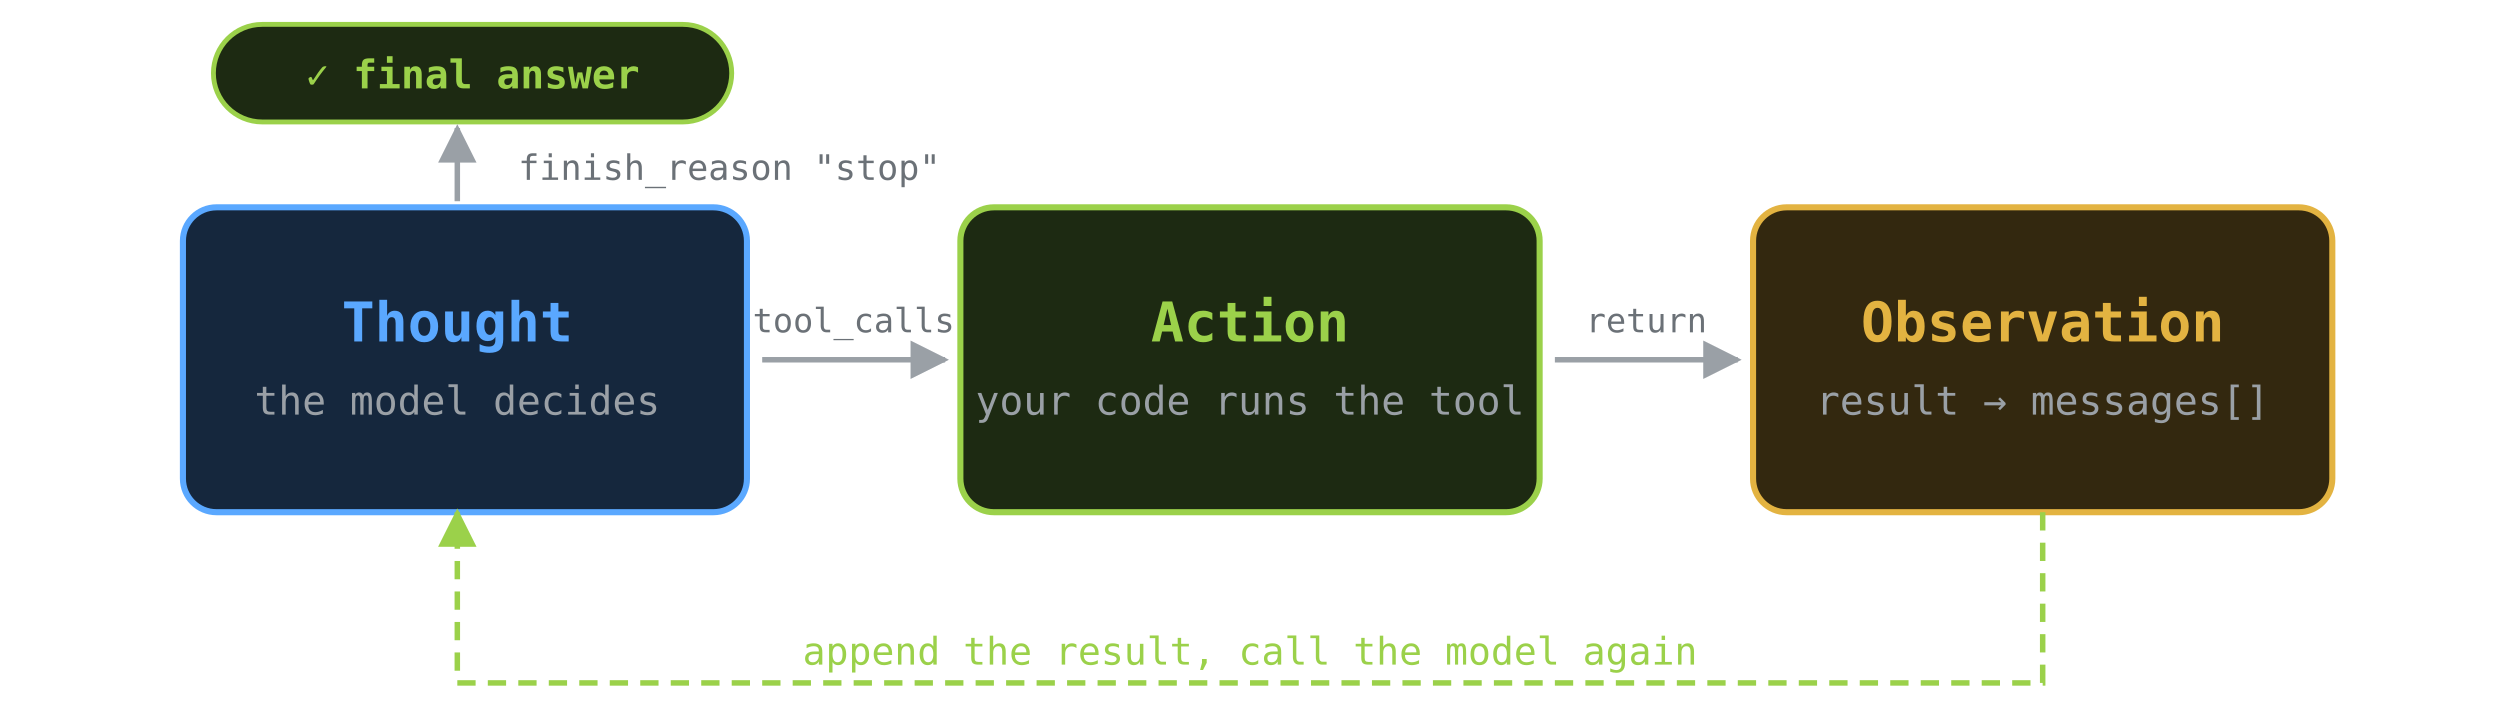
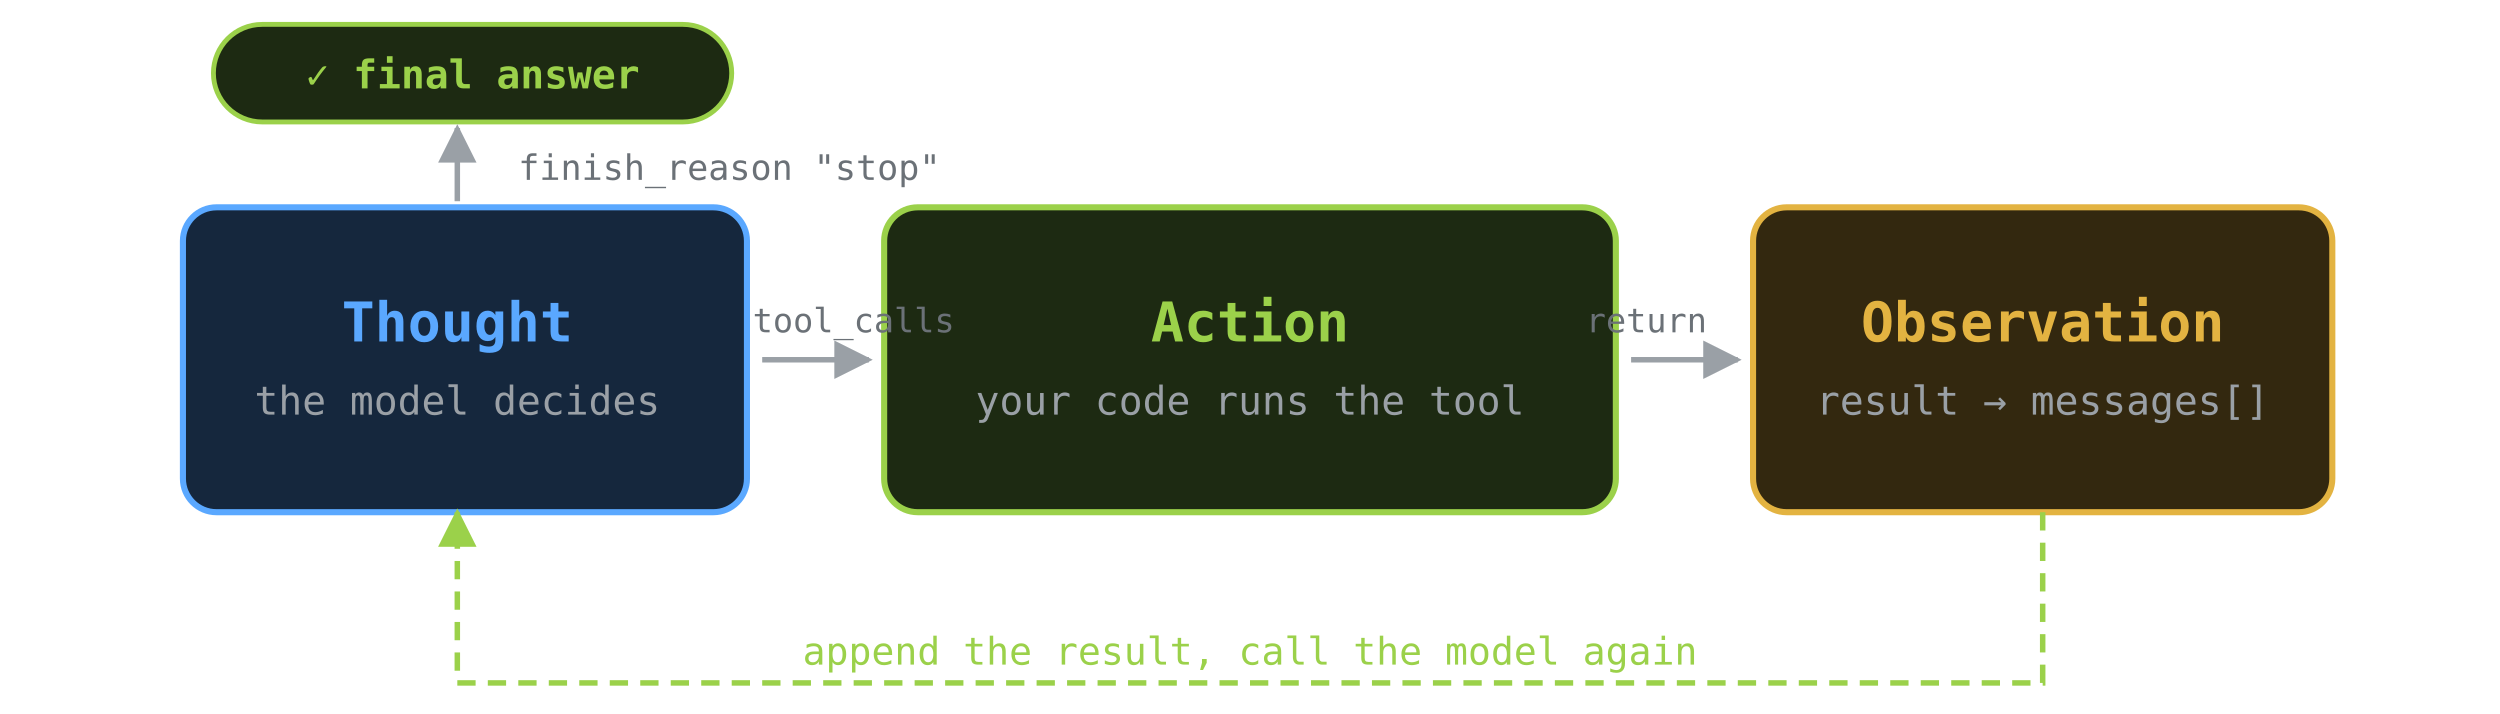
<svg xmlns="http://www.w3.org/2000/svg" class="gfx-dark" viewBox="0 38 820 234" role="img" aria-label="One turn of the ReAct loop as it runs in code. The model produces a Thought and either stops or requests a tool. On a tool request, the Action box runs your function and the Observation box appends the result to the messages array, then the loop returns to Thought. When finish_reason is stop, the turn exits to the final answer instead." style="width:100%;max-width:1040px;height:auto;display:block;background:#0d0d0d;border:1px solid #2a2a2a;border-radius:8px;padding:14px;margin:1em auto">
  <defs>
    <marker id="rx-arr" viewBox="0 0 10 10" refX="9" refY="5" markerWidth="7" markerHeight="7" orient="auto">
      <path d="M0,0 L10,5 L0,10 Z" fill="var(--gfx-sub,#9aa0a6)" />
    </marker>
    <marker id="rx-arr-g" viewBox="0 0 10 10" refX="9" refY="5" markerWidth="7" markerHeight="7" orient="auto">
      <path d="M0,0 L10,5 L0,10 Z" fill="var(--gfx-green,#9bd14a)" />
    </marker>
  </defs>
  <rect x="70" y="46" width="170" height="32" rx="16" fill="var(--gfx-tint-green,#1d2a12)" stroke="var(--gfx-green,#9bd14a)" stroke-width="1.6" />
  <text x="155" y="67" text-anchor="middle" font-size="13" font-family="ui-monospace, monospace" fill="var(--gfx-green,#9bd14a)" font-weight="700">✓ final answer</text>
  <path d="M 150 104 L 150 80" stroke="var(--gfx-sub,#9aa0a6)" stroke-width="1.8" fill="none" marker-end="url(#rx-arr)" />
  <text x="170" y="97" text-anchor="start" font-size="11.5" font-family="ui-monospace, monospace" fill="var(--gfx-faint,#6b7177)">finish_reason "stop"</text>
  <rect x="60" y="106" width="185" height="100" rx="11" fill="var(--gfx-tint-blue,#15273d)" stroke="var(--gfx-blue,#5aa8ff)" stroke-width="2" />
  <text x="150" y="150" text-anchor="middle" font-size="18" font-family="ui-monospace, monospace" fill="var(--gfx-blue,#5aa8ff)" font-weight="700">Thought</text>
  <text x="150" y="174" text-anchor="middle" font-size="13" font-family="ui-monospace, monospace" fill="var(--gfx-sub,#9aa0a6)">the model decides</text>
-   <rect x="315" y="106" width="190" height="100" rx="11" fill="var(--gfx-tint-green,#1d2a12)" stroke="var(--gfx-green,#9bd14a)" stroke-width="2" />
+   <rect x="290" y="106" width="240" height="100" rx="11" fill="var(--gfx-tint-green,#1d2a12)" stroke="var(--gfx-green,#9bd14a)" stroke-width="2" />
  <text x="410" y="150" text-anchor="middle" font-size="18" font-family="ui-monospace, monospace" fill="var(--gfx-green,#9bd14a)" font-weight="700">Action</text>
  <text x="410" y="174" text-anchor="middle" font-size="13" font-family="ui-monospace, monospace" fill="var(--gfx-sub,#9aa0a6)">your code runs the tool</text>
  <rect x="575" y="106" width="190" height="100" rx="11" fill="var(--gfx-tint-amber,#33280f)" stroke="var(--gfx-amber,#e3b341)" stroke-width="2" />
  <text x="670" y="150" text-anchor="middle" font-size="18" font-family="ui-monospace, monospace" fill="var(--gfx-amber,#e3b341)" font-weight="700">Observation</text>
  <text x="670" y="174" text-anchor="middle" font-size="13" font-family="ui-monospace, monospace" fill="var(--gfx-sub,#9aa0a6)">result → messages[]</text>
-   <path d="M 250 156 L 310 156" stroke="var(--gfx-sub,#9aa0a6)" stroke-width="1.8" fill="none" marker-end="url(#rx-arr)" />
+   <path d="M 250 156 L 285 156" stroke="var(--gfx-sub,#9aa0a6)" stroke-width="1.8" fill="none" marker-end="url(#rx-arr)" />
  <text x="280" y="147" text-anchor="middle" font-size="11" font-family="ui-monospace, monospace" fill="var(--gfx-faint,#6b7177)">tool_calls</text>
-   <path d="M 510 156 L 570 156" stroke="var(--gfx-sub,#9aa0a6)" stroke-width="1.8" fill="none" marker-end="url(#rx-arr)" />
+   <path d="M 535 156 L 570 156" stroke="var(--gfx-sub,#9aa0a6)" stroke-width="1.8" fill="none" marker-end="url(#rx-arr)" />
  <text x="540" y="147" text-anchor="middle" font-size="11" font-family="ui-monospace, monospace" fill="var(--gfx-faint,#6b7177)">return</text>
  <path d="M 670 206 L 670 262 L 150 262 L 150 206" stroke="var(--gfx-green,#9bd14a)" stroke-width="1.8" fill="none" stroke-dasharray="6 4" marker-end="url(#rx-arr-g)" />
  <text x="410" y="256" text-anchor="middle" font-size="12.5" font-family="ui-monospace, monospace" fill="var(--gfx-green,#9bd14a)">append the result, call the model again</text>
</svg>
